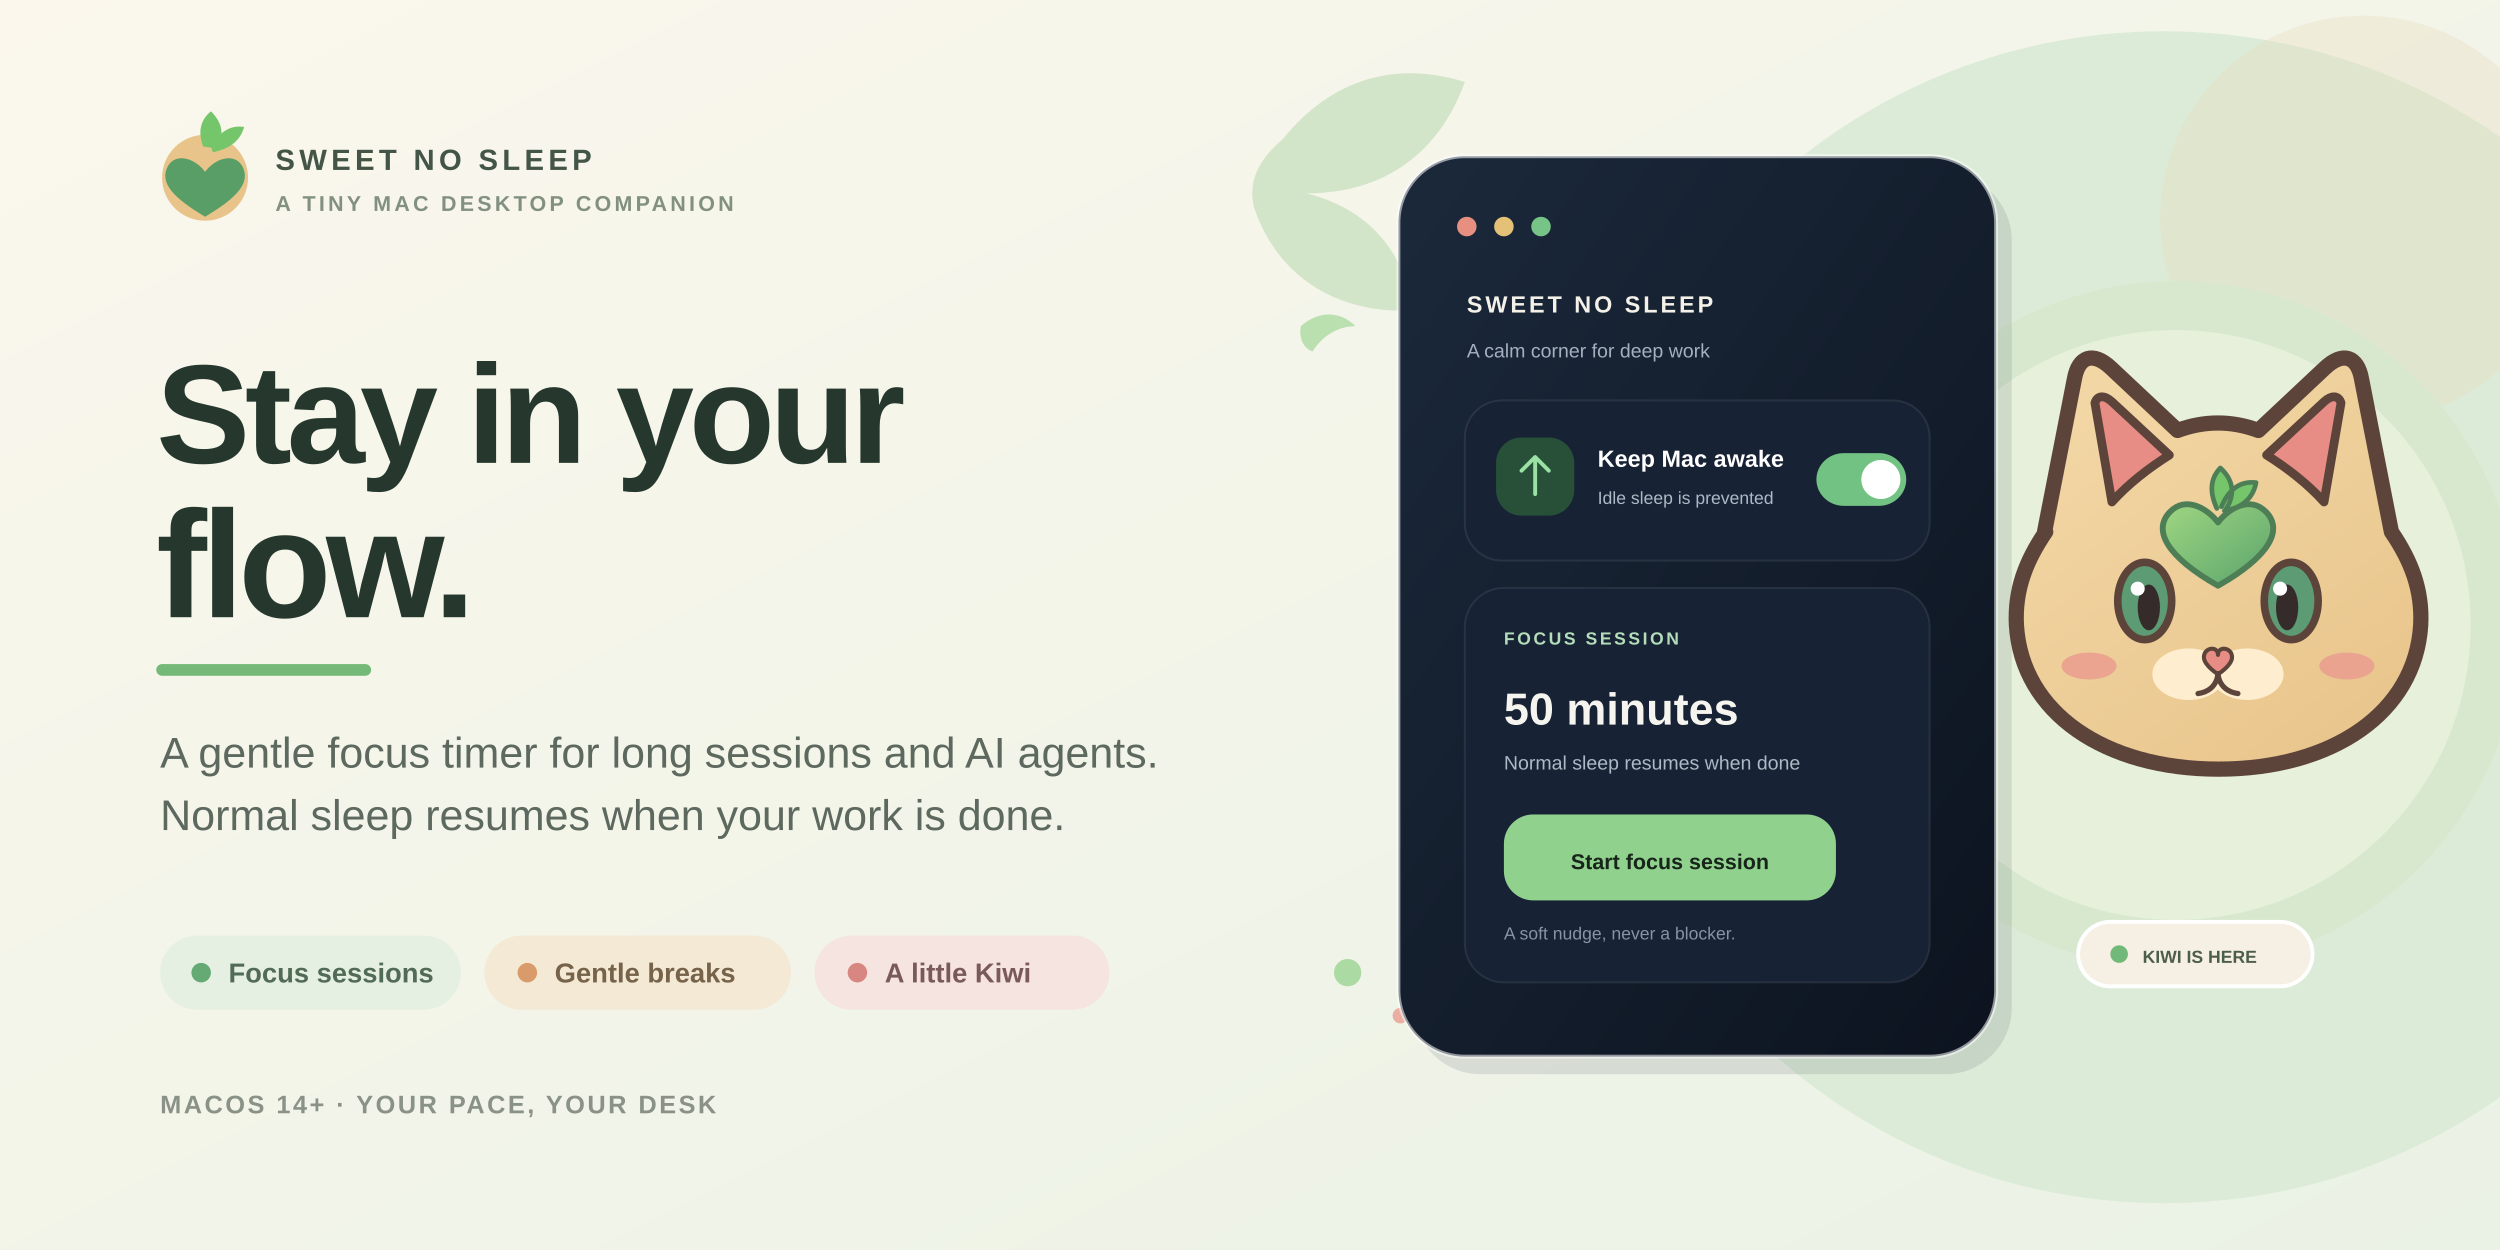
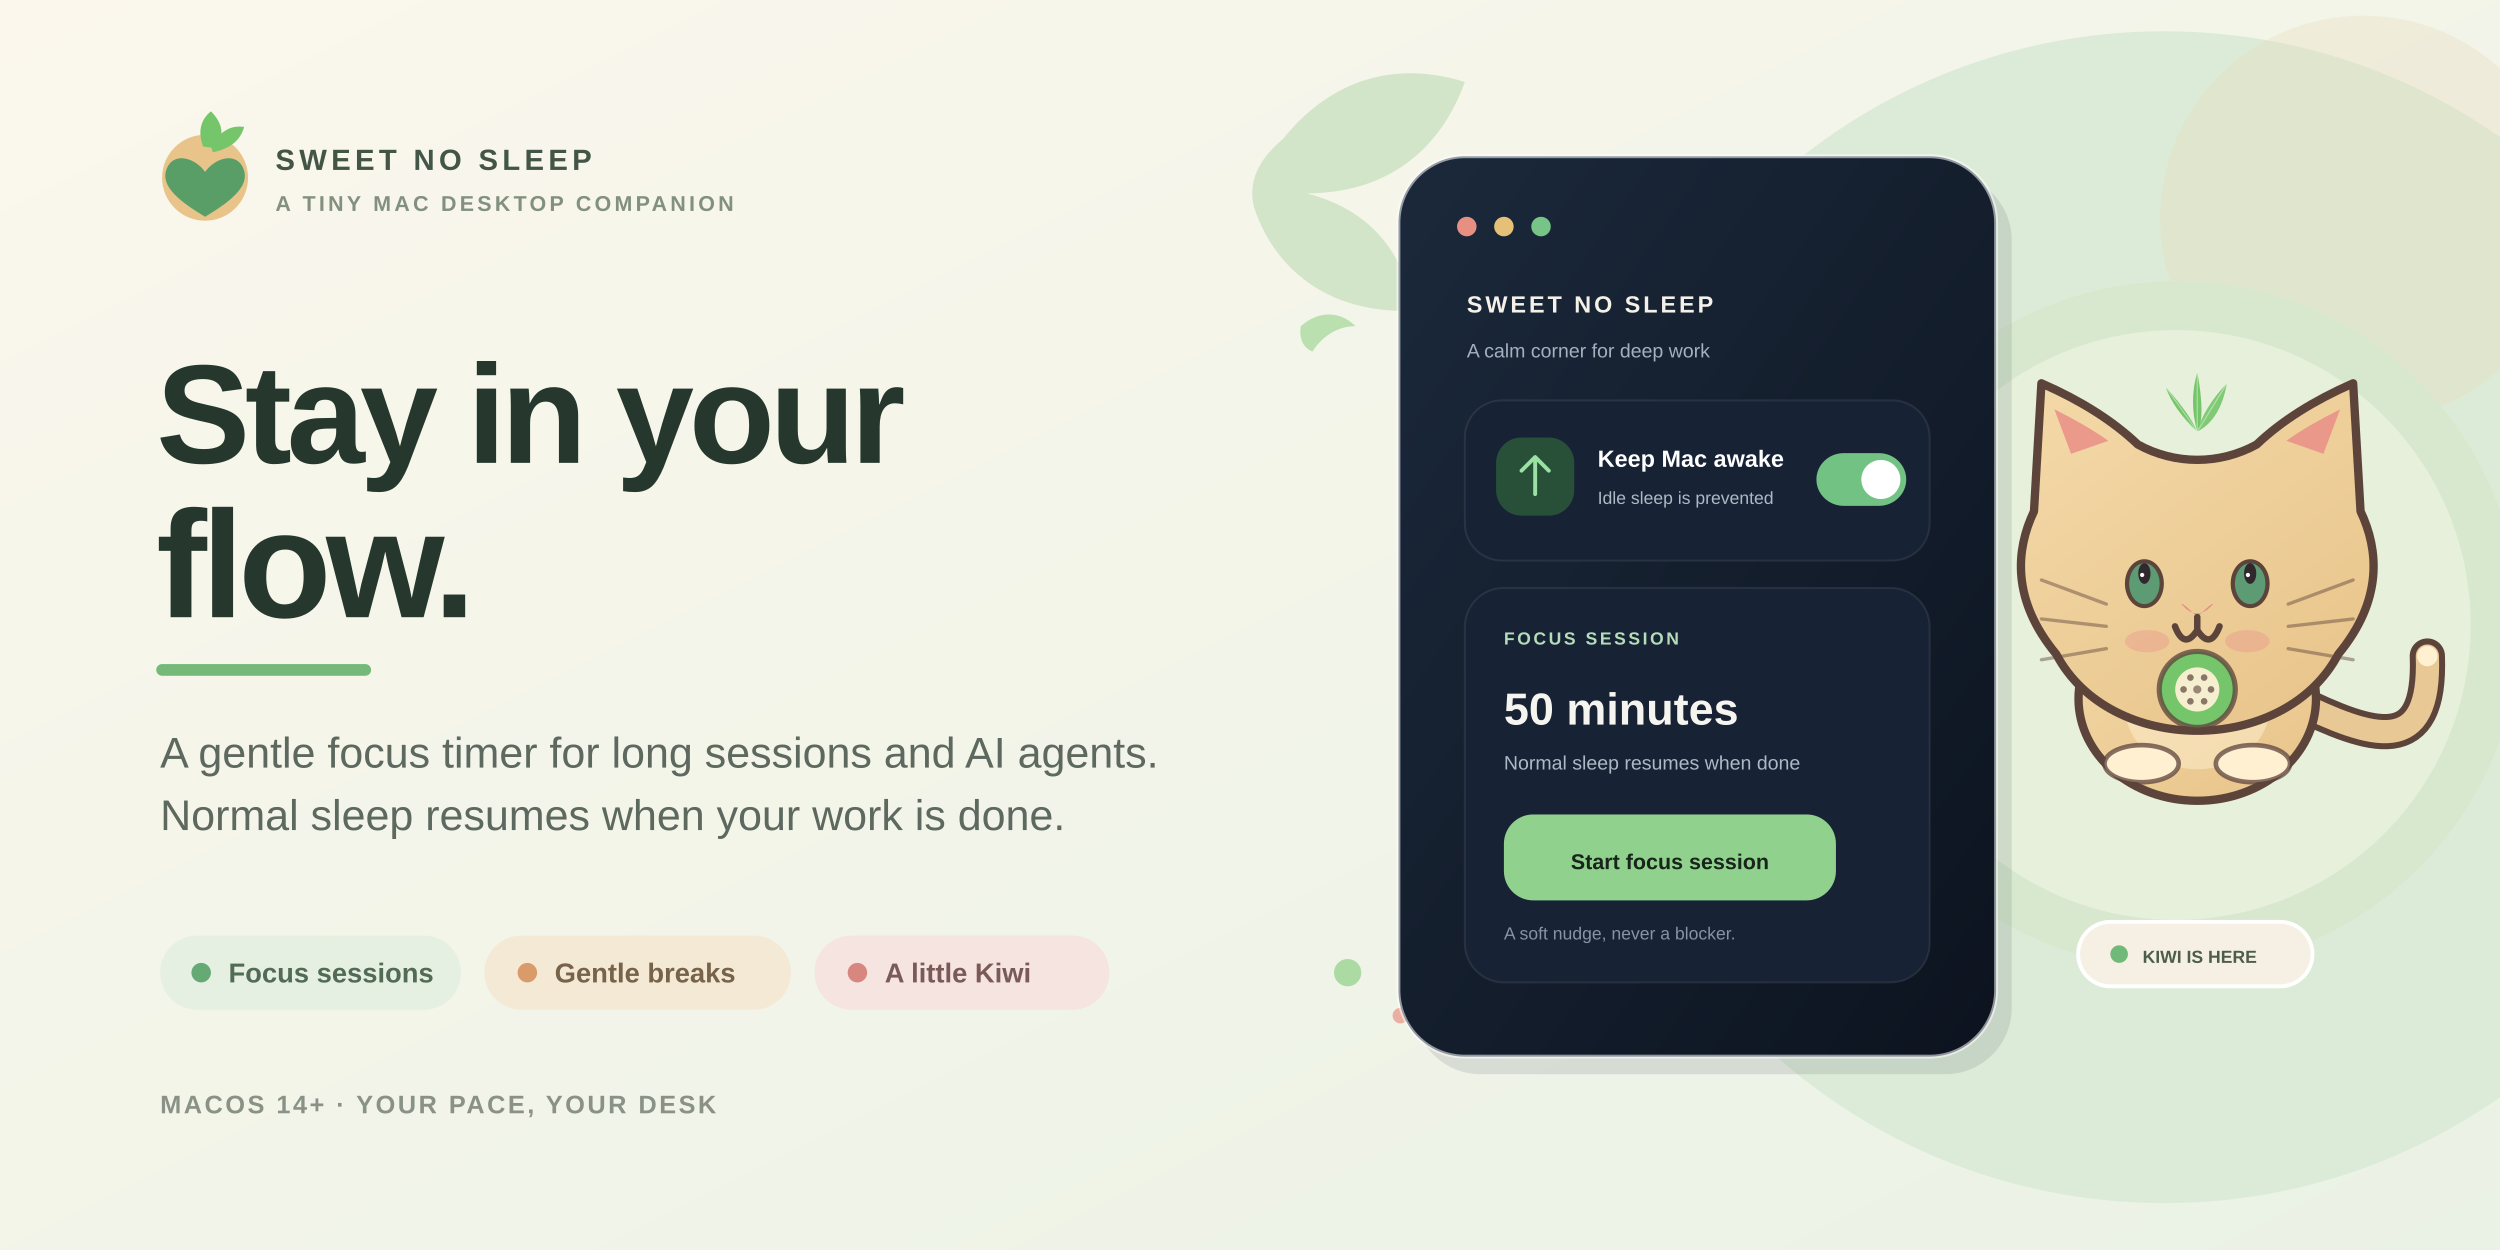
<svg xmlns="http://www.w3.org/2000/svg" width="1280" height="640" viewBox="0 0 1280 640" role="img" aria-labelledby="title description">
  <defs>
    <linearGradient id="paper" x1="0" y1="0" x2="1" y2="1">
      <stop offset="0" stop-color="#FBF7ED" />
      <stop offset="1" stop-color="#EAF2E5" />
    </linearGradient>
    <linearGradient id="panel" x1="0" y1="0" x2="0.95" y2="1">
      <stop offset="0" stop-color="#1B293B" />
      <stop offset="1" stop-color="#0D1420" />
    </linearGradient>
    <linearGradient id="fur" x1="0.12" y1="0" x2="0.88" y2="1">
      <stop offset="0" stop-color="#F3D8A7" />
      <stop offset="1" stop-color="#E8C48A" />
    </linearGradient>
    <linearGradient id="leaf" x1="0" y1="0" x2="1" y2="1">
      <stop offset="0" stop-color="#9FD681" />
      <stop offset="1" stop-color="#5AA46D" />
    </linearGradient>
  </defs>
  <rect width="1280" height="640" fill="url(#paper)" />
  <circle cx="1108" cy="316" r="300" fill="#DCEBD7" />
  <circle cx="1210" cy="112" r="104" fill="#E9D8BA" opacity="0.32" />
  <path d="M657 71c25-31 58-40 93-29-13 36-41 57-81 57 31 8 49 28 55 60-39 2-70-17-82-53-3-13 2-24 15-35Z" fill="#78B76F" opacity="0.27" />
  <circle cx="690" cy="498" r="7" fill="#75C56A" opacity="0.55" />
  <circle cx="717" cy="520" r="4" fill="#E99B8E" opacity="0.78" />
  <path d="M666 167c9-8 20-8 28 0-9 0-17 5-22 13-5-2-7-7-6-13Z" fill="#75C56A" opacity="0.45" />
  <circle cx="105" cy="91" r="22" fill="#E8C48A" />
  <path d="M105 88c-5-7-15-10-19-3-5 9 4 17 19 26 15-9 24-17 19-26-4-7-14-4-19 3Z" fill="#5A9E67" />
  <path d="M104 75c-3-8-1-14 4-18 6 6 7 12 3 19M108 75c5-8 10-11 17-10-2 7-7 11-16 13" fill="#75C56A" />
  <text x="141" y="87" fill="#435546" font-family="Avenir Next, Arial, sans-serif" font-size="15" font-weight="700" letter-spacing="2.2">SWEET NO SLEEP</text>
  <text x="141" y="108" fill="#829080" font-family="Avenir Next, Arial, sans-serif" font-size="11" font-weight="600" letter-spacing="1.65">A TINY MAC DESKTOP COMPANION</text>
  <text x="80" y="237" fill="#26382E" font-family="Avenir Next, Arial, sans-serif" font-size="72" font-weight="700" letter-spacing="-2.6">Stay in your</text>
  <text x="80" y="316" fill="#26382E" font-family="Avenir Next, Arial, sans-serif" font-size="78" font-weight="700" letter-spacing="-2.8">flow.</text>
  <path d="M83 343h104" stroke="#75B978" stroke-width="6" stroke-linecap="round" />
  <text x="82" y="393" fill="#5D685F" font-family="Avenir Next, Arial, sans-serif" font-size="22" font-weight="500">A gentle focus timer for long sessions and AI agents.</text>
  <text x="82" y="425" fill="#5D685F" font-family="Avenir Next, Arial, sans-serif" font-size="22" font-weight="500">Normal sleep resumes when your work is done.</text>
  <g font-family="Avenir Next, Arial, sans-serif" font-size="14" font-weight="600">
    <rect x="82" y="479" width="154" height="38" rx="19" fill="#E6F0E2" />
    <circle cx="103" cy="498" r="5" fill="#65A975" />
    <text x="117" y="503" fill="#526B56">Focus sessions</text>
    <rect x="248" y="479" width="157" height="38" rx="19" fill="#F4E9D5" />
    <circle cx="270" cy="498" r="5" fill="#D99B6A" />
    <text x="284" y="503" fill="#76634A">Gentle breaks</text>
    <rect x="417" y="479" width="151" height="38" rx="19" fill="#F5E4E0" />
    <circle cx="439" cy="498" r="5" fill="#D7877F" />
    <text x="453" y="503" fill="#7A5A59">A little Kiwi</text>
  </g>
  <text x="82" y="570" fill="#8A9288" font-family="Avenir Next, Arial, sans-serif" font-size="13" font-weight="600" letter-spacing="1.25">MACOS 14+  ·  YOUR PACE, YOUR DESK</text>
  <circle cx="1114" cy="320" r="176" fill="#D7E8CE" />
  <circle cx="1114" cy="320" r="151" fill="#EAF2DE" opacity="0.78" />
  <rect x="724" y="89" width="306" height="461" rx="34" fill="#233145" opacity="0.12" />
  <rect x="716" y="80" width="306" height="461" rx="34" fill="url(#panel)" stroke="#FFFFFF" stroke-opacity="0.54" stroke-width="2" />
  <circle cx="751" cy="116" r="5" fill="#E79082" />
  <circle cx="770" cy="116" r="5" fill="#E5C178" />
  <circle cx="789" cy="116" r="5" fill="#76C486" />
  <text x="751" y="160" fill="#F4F1E9" font-family="Avenir Next, Arial, sans-serif" font-size="12" font-weight="700" letter-spacing="1.5">SWEET NO SLEEP</text>
  <text x="751" y="183" fill="#A5B0BE" font-family="Avenir Next, Arial, sans-serif" font-size="10" font-weight="500">A calm corner for deep work</text>
  <rect x="750" y="205" width="238" height="82" rx="19" fill="#172234" stroke="#FFFFFF" stroke-opacity="0.08" />
  <rect x="766" y="224" width="40" height="40" rx="13" fill="#285039" />
  <path d="M786 234v19m-7-12 7-7 7 7" fill="none" stroke="#99E2A3" stroke-width="2" stroke-linecap="round" stroke-linejoin="round" />
  <text x="818" y="239" fill="#FFFFFF" font-family="Avenir Next, Arial, sans-serif" font-size="12" font-weight="700">Keep Mac awake</text>
  <text x="818" y="258" fill="#AEB9C6" font-family="Avenir Next, Arial, sans-serif" font-size="9" font-weight="500">Idle sleep is prevented</text>
  <rect x="930" y="232" width="46" height="27" rx="14" fill="#72C283" />
  <circle cx="963" cy="245.5" r="10" fill="#FFFFFF" />
  <rect x="750" y="301" width="238" height="202" rx="20" fill="#172234" stroke="#FFFFFF" stroke-opacity="0.08" />
  <text x="770" y="330" fill="#B4DDB9" font-family="Avenir Next, Arial, sans-serif" font-size="9" font-weight="700" letter-spacing="1.3">FOCUS SESSION</text>
  <text x="770" y="371" fill="#F6F4EE" font-family="Avenir Next, Arial, sans-serif" font-size="23" font-weight="700">50 minutes</text>
  <text x="770" y="394" fill="#AEB9C6" font-family="Avenir Next, Arial, sans-serif" font-size="10" font-weight="500">Normal sleep resumes when done</text>
  <rect x="770" y="417" width="170" height="44" rx="15" fill="#91D18E" />
  <text x="855" y="445" text-anchor="middle" fill="#17251A" font-family="Avenir Next, Arial, sans-serif" font-size="11" font-weight="700">Start focus session</text>
  <text x="770" y="481" fill="#8694A5" font-family="Avenir Next, Arial, sans-serif" font-size="9" font-weight="500">A soft nudge, never a blocker.</text>
-   <g transform="translate(982 137) scale(0.3)">
-     <path d="M216 451 267 190c7-39 32-47 62-19l114 107c46-17 92-17 138 0l114-107c30-28 55-20 62 19l51 261c34 50 53 99 50 159-9 150-151 246-345 246s-336-96-345-246c-3-60 16-109 50-159Z" fill="url(#fur)" stroke="#5D443B" stroke-width="26" stroke-linejoin="round" />
-     <path d="m302 231 29 169c28-31 63-58 98-80l-98-91c-13-12-25-11-29 2Z" fill="#E88D85" stroke="#5D443B" stroke-width="15" stroke-linejoin="round" />
-     <path d="m722 231-29 169c-28-31-63-58-98-80l98-91c13-12 25-11 29 2Z" fill="#E88D85" stroke="#5D443B" stroke-width="15" stroke-linejoin="round" />
-     <path d="M512 435c-18-24-55-46-82-18-30 31-6 76 82 126 88-50 112-95 82-126-27-28-64-6-82 18Z" fill="url(#leaf)" stroke="#4D7E56" stroke-width="10" stroke-linejoin="round" />
-     <path d="M510 411c-13-29-11-51 6-69 22 20 26 44 10 70M518 408c13-31 33-44 59-41-5 26-23 43-54 48" fill="#75C56A" stroke="#4D7E56" stroke-width="8" stroke-linecap="round" stroke-linejoin="round" />
-     <ellipse cx="387" cy="569" rx="46" ry="66" fill="#5C9B73" stroke="#5D443B" stroke-width="13" />
-     <ellipse cx="637" cy="569" rx="46" ry="66" fill="#5C9B73" stroke="#5D443B" stroke-width="13" />
-     <ellipse cx="394" cy="580" rx="19" ry="39" fill="#352B2A" />
-     <ellipse cx="630" cy="580" rx="19" ry="39" fill="#352B2A" />
-     <circle cx="375" cy="548" r="12" fill="#FFFFFF" />
-     <circle cx="618" cy="548" r="12" fill="#FFFFFF" />
-     <ellipse cx="292" cy="680" rx="47" ry="23" fill="#E99B8E" opacity="0.82" />
-     <ellipse cx="732" cy="680" rx="47" ry="23" fill="#E99B8E" opacity="0.82" />
-     <ellipse cx="462" cy="694" rx="62" ry="44" fill="#FFF0D2" opacity="0.94" />
-     <ellipse cx="562" cy="694" rx="62" ry="44" fill="#FFF0D2" opacity="0.94" />
-     <path d="M488 665c0-17 24-20 24-4 0-16 24-13 24 4 0 14-24 29-24 29s-24-15-24-29Z" fill="#E88D85" stroke="#5D443B" stroke-width="7" stroke-linejoin="round" />
-     <path d="M512 693c-2 22-18 32-34 34M512 693c2 22 18 32 34 34" fill="none" stroke="#5D443B" stroke-width="9" stroke-linecap="round" />
+   <g transform="translate(1125 315) scale(0.95)">
+     <path d="M52 46 C95 67 126 77 124 22" fill="none" stroke="#5D443B" stroke-width="19" stroke-linecap="round" />
+     <path d="M52 46 C95 67 126 77 124 22" fill="none" stroke="#E8C894" stroke-width="12.5" stroke-linecap="round" />
+     <circle cx="124" cy="22" r="5.5" fill="#FFF0D2" />
+     <ellipse cx="0" cy="45" rx="64" ry="55" fill="url(#fur)" stroke="#5D443B" stroke-width="4.5" />
+     <ellipse cx="0" cy="49.5" rx="39" ry="33.5" fill="#FFF0D2" opacity="0.5" />
+     <g transform="translate(0 -23)">
+       <path d="M-76 44 C-100 15 -98 -12 -88 -33 L-84 -102 Q-52 -88 -32 -69 C-12 -58 12 -58 32 -69 Q52 -88 84 -102 L88 -33 C98 -12 100 15 76 44 C47 99 -47 99 -76 44 Z" fill="url(#fur)" stroke="#5D443B" stroke-width="4.5" stroke-linejoin="round" />
+       <path d="M68 -64 77 -88 Q59 -79 48 -71Z" fill="#E88D85" opacity="0.83" />
+       <path d="M-68 -64 -77 -88 Q-59 -79 -48 -71Z" fill="#E88D85" opacity="0.83" />
+       <path d="M0 -76 Q-12.9 -88 -17 -100 Q-4.1 -85.4 0 -76Z" fill="#75C56A" />
+       <path d="M0 -76 Q3.6 -89 16 -102 Q12.4 -82.2 0 -76Z" fill="#75C56A" opacity="0.9" />
+       <path d="M0 -76 Q-4.6 -92 0 -108 Q4.6 -83.3 0 -76Z" fill="#75C56A" />
+       <path d="M0 -76 -17 -100M0 -76 16 -102M0 -76 0 -108" fill="none" stroke="#FFFFFF" stroke-opacity="0.38" stroke-width="0.7" stroke-linecap="round" />
+       <ellipse cx="-27" cy="37" rx="12" ry="6" fill="#E99B8E" opacity="0.46" />
+       <ellipse cx="27" cy="37" rx="12" ry="6" fill="#E99B8E" opacity="0.46" />
+       <ellipse cx="-28.5" cy="6" rx="10.5" ry="13.2" fill="#5D443B" />
+       <ellipse cx="-28.5" cy="6" rx="8.2" ry="11" fill="#5C9B73" />
+       <ellipse cx="-28.5" cy="0.5" rx="3.3" ry="5.6" fill="#30282C" />
+       <circle cx="-29.7" cy="1.3" r="1.15" fill="#FFFFFF" />
+       <ellipse cx="28.5" cy="6" rx="10.5" ry="13.2" fill="#5D443B" />
+       <ellipse cx="28.5" cy="6" rx="8.2" ry="11" fill="#5C9B73" />
+       <ellipse cx="28.5" cy="0.5" rx="3.3" ry="5.6" fill="#30282C" />
+       <circle cx="27.3" cy="1.3" r="1.15" fill="#FFFFFF" />
+       <path d="M0 24 Q-8 16 -8.5 17 Q0 27 8.5 17 Q8 16 0 24Z" fill="#E88D85" />
+       <path d="M0 24V31M0 31Q-7 42 -12 29M0 31Q7 42 12 29" fill="none" stroke="#5D443B" stroke-width="3.5" stroke-linecap="round" stroke-linejoin="round" />
+       <path d="M-49 17 -84 4M-49 29 -84 25M-49 41 -84 47M49 17 84 4M49 29 84 25M49 41 84 47" fill="none" stroke="#5D443B" stroke-opacity="0.45" stroke-width="1.8" stroke-linecap="round" />
+     </g>
+     <ellipse cx="-30" cy="80" rx="20" ry="10" fill="#FFF0D2" stroke="#5D443B" stroke-opacity="0.75" stroke-width="2.5" />
+     <ellipse cx="30" cy="80" rx="20" ry="10" fill="#FFF0D2" stroke="#5D443B" stroke-opacity="0.75" stroke-width="2.5" />
+     <circle cx="0" cy="40" r="20.5" fill="#75C56A" stroke="#5D443B" stroke-opacity="0.76" stroke-width="2.8" />
+     <circle cx="0" cy="40" r="11.9" fill="#F5EFCF" />
+     <circle cx="7.4" cy="40" r="1.8" fill="#5D443B" fill-opacity="0.7" />
+     <circle cx="3.7" cy="46.4" r="1.8" fill="#5D443B" fill-opacity="0.7" />
+     <circle cx="-3.7" cy="46.4" r="1.8" fill="#5D443B" fill-opacity="0.7" />
+     <circle cx="-7.4" cy="40" r="1.8" fill="#5D443B" fill-opacity="0.7" />
+     <circle cx="-3.7" cy="33.6" r="1.8" fill="#5D443B" fill-opacity="0.7" />
+     <circle cx="3.7" cy="33.6" r="1.8" fill="#5D443B" fill-opacity="0.7" />
+     <circle cx="0" cy="40" r="2.2" fill="#5D443B" fill-opacity="0.6" />
  </g>
  <rect x="1064" y="472" width="120" height="33" rx="16.5" fill="#F5F0E3" stroke="#FFFFFF" stroke-width="2" />
  <circle cx="1085" cy="488.5" r="4.5" fill="#70B978" />
  <text x="1097" y="493" fill="#4C5D4A" font-family="Avenir Next, Arial, sans-serif" font-size="9" font-weight="700">KIWI IS HERE</text>
</svg>
